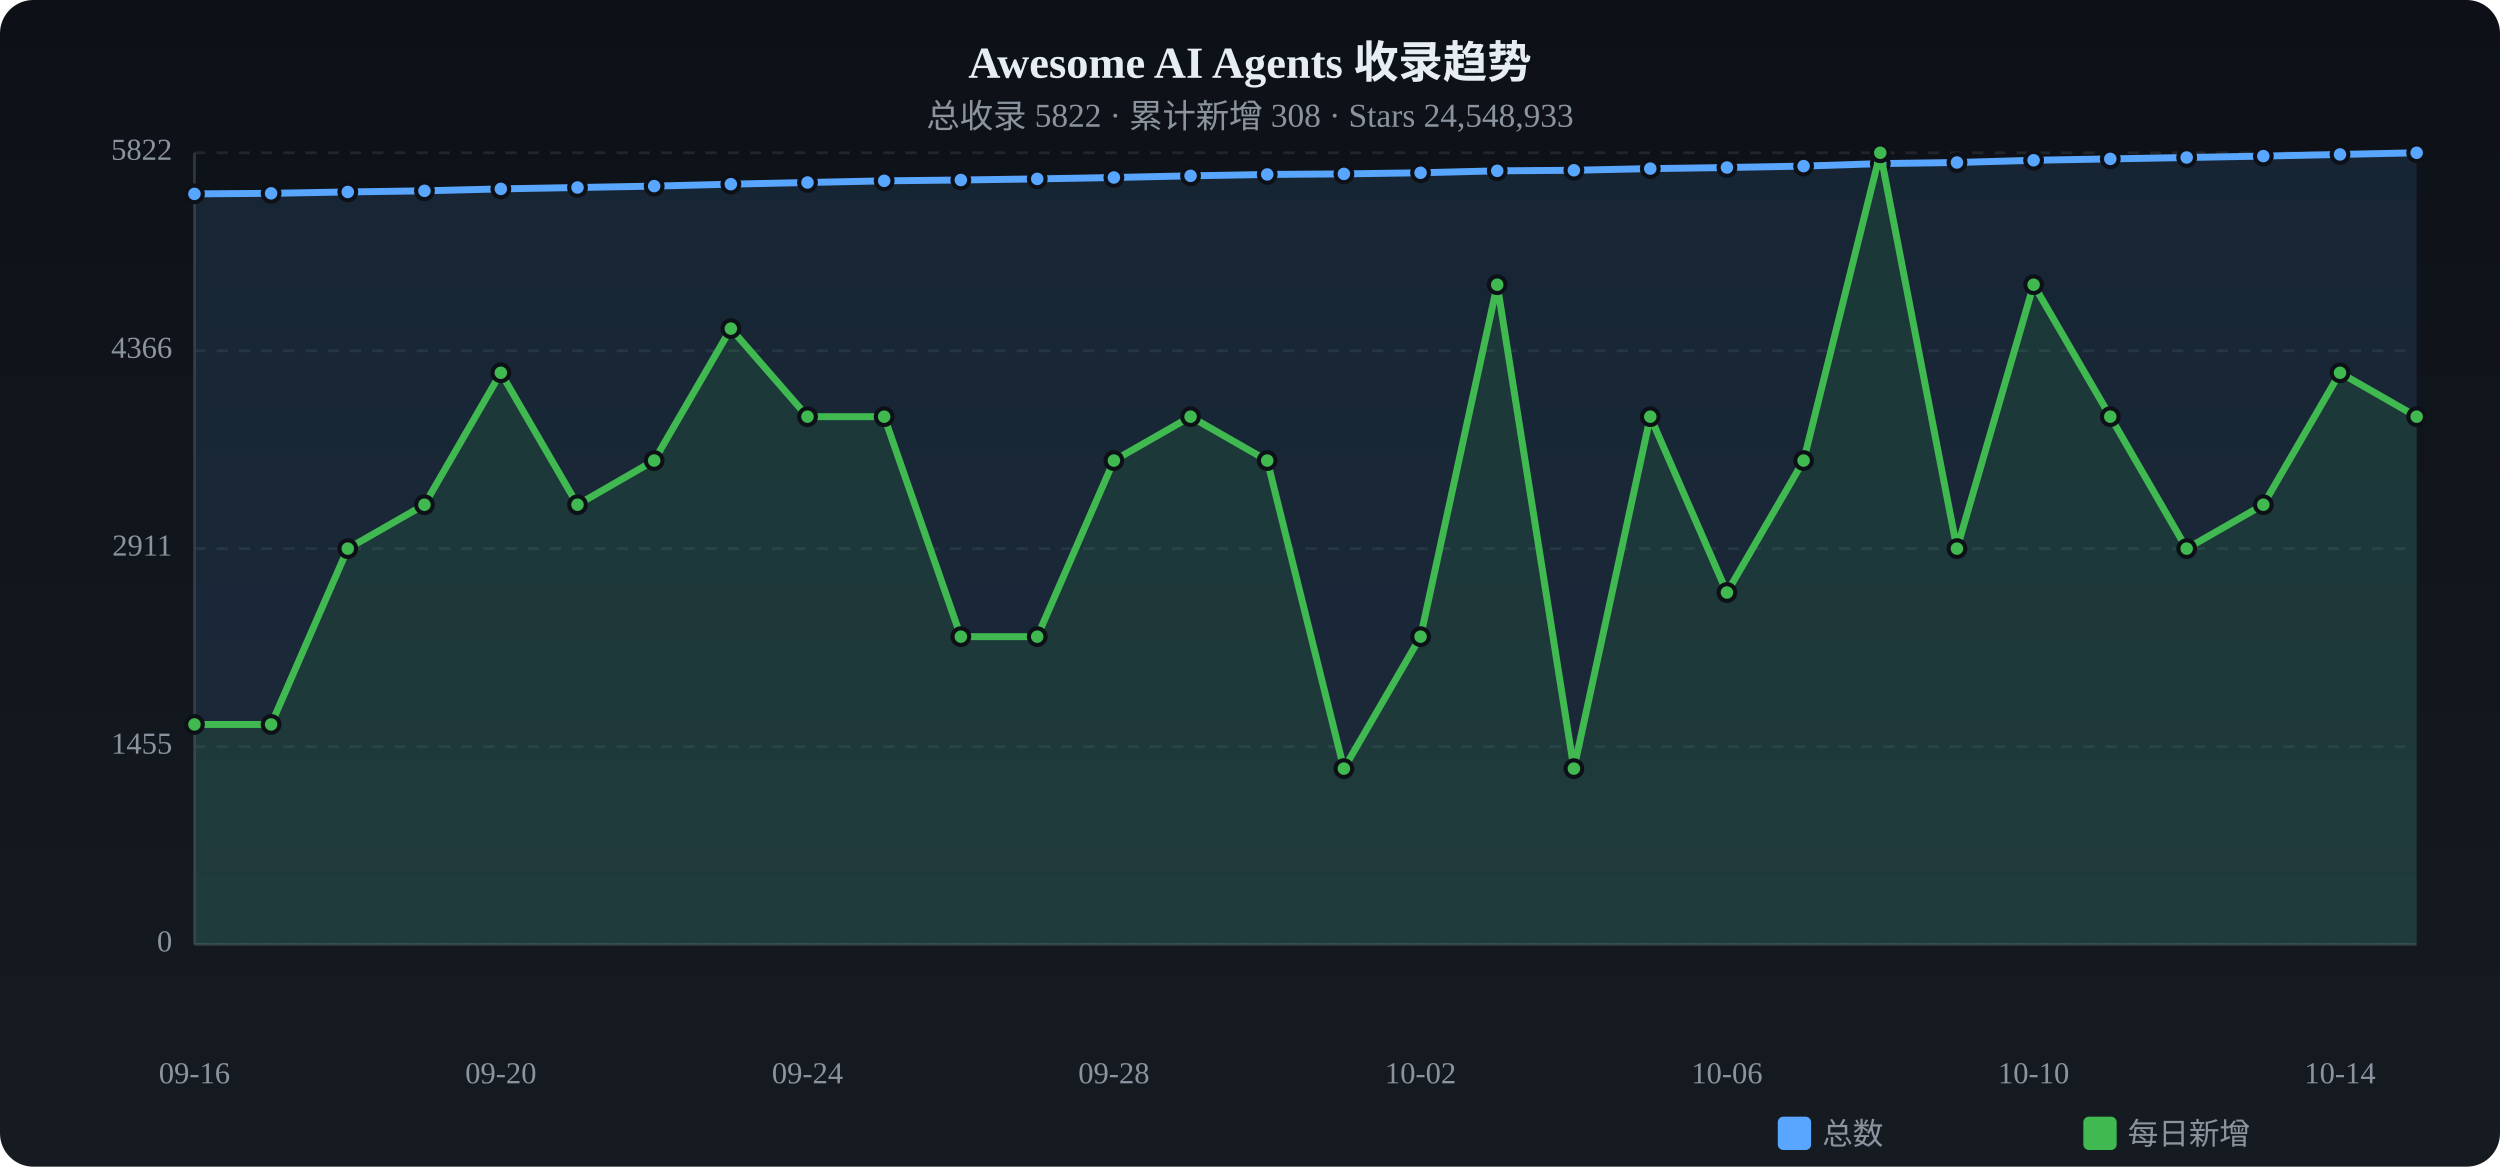
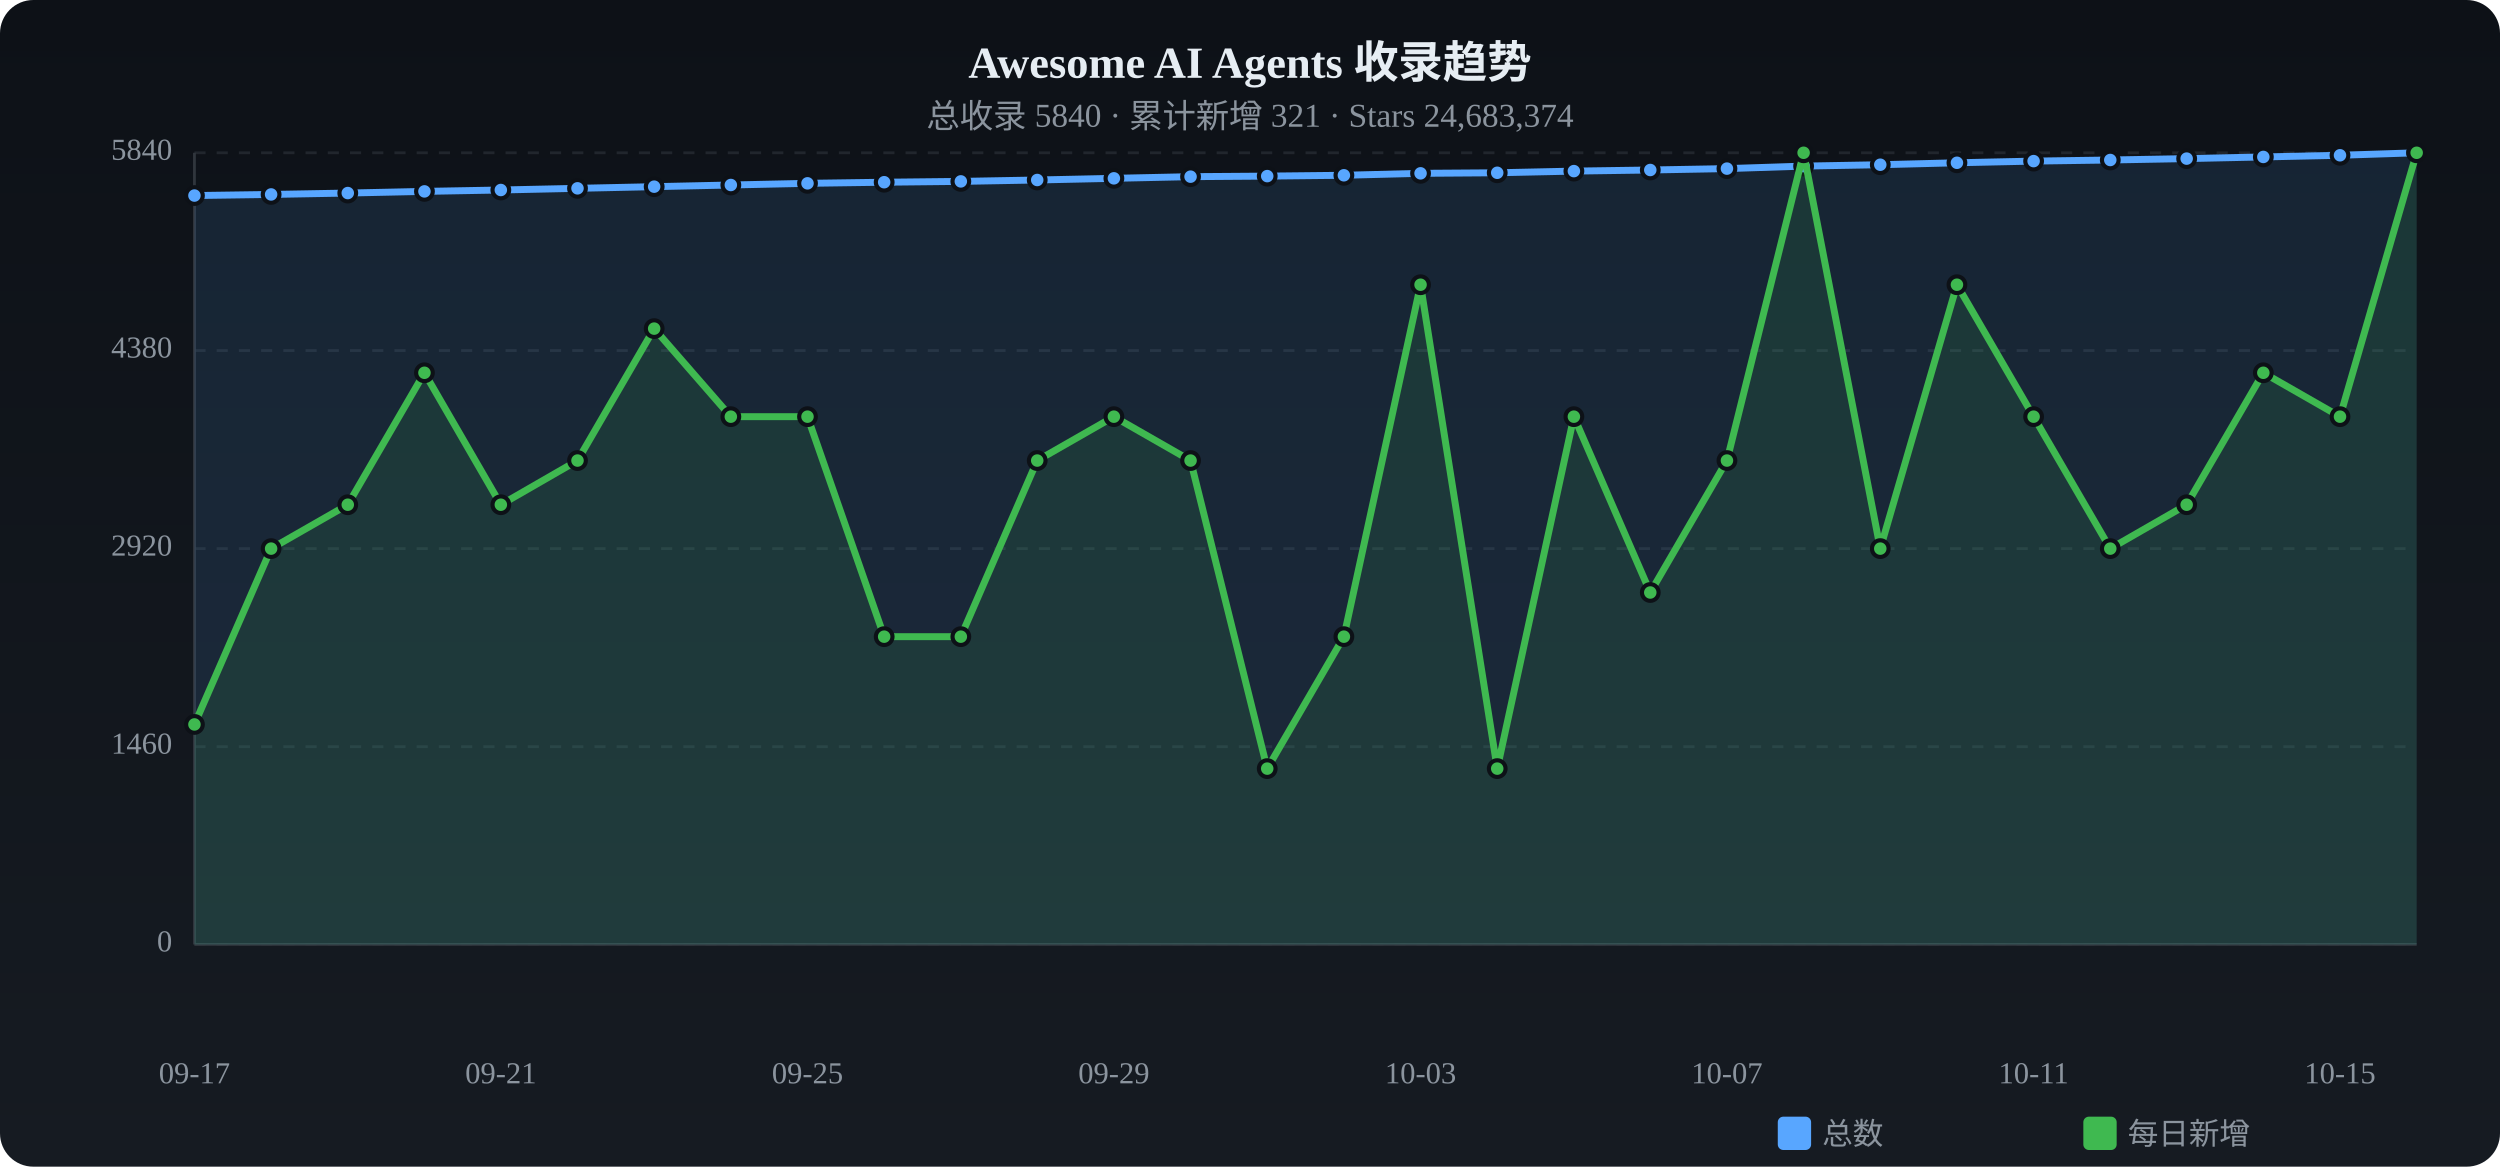
<svg xmlns="http://www.w3.org/2000/svg" viewBox="0 0 900 420" width="900" height="420">
  <defs>
    <linearGradient id="tbg" x1="0%" y1="0%" x2="0%" y2="100%">
      <stop offset="0%" stop-color="#0d1117" />
      <stop offset="100%" stop-color="#161b22" />
    </linearGradient>
  </defs>
  <rect width="900" height="420" rx="12" fill="url(#tbg)" />
  <text x="450.0" y="28" text-anchor="middle" fill="#e6edf3" font-size="16" font-weight="bold">Awesome AI Agents 收录趋势</text>
-   <text x="450.0" y="46" text-anchor="middle" fill="#8b949e" font-size="12">总收录 5822 · 累计新增 308 · Stars 24,548,933</text>
+   <text x="450.0" y="46" text-anchor="middle" fill="#8b949e" font-size="12">总收录 5840 · 累计新增 321 · Stars 24,683,374</text>
  <text x="62" y="340.0" text-anchor="end" fill="#8b949e" font-size="11" dominant-baseline="middle">0</text>
  <line x1="70" y1="340.0" x2="870" y2="340.0" stroke="#21262d" stroke-dasharray="4 4" />
-   <text x="62" y="268.8" text-anchor="end" fill="#8b949e" font-size="11" dominant-baseline="middle">1455</text>
+   <text x="62" y="268.8" text-anchor="end" fill="#8b949e" font-size="11" dominant-baseline="middle">1460</text>
  <line x1="70" y1="268.8" x2="870" y2="268.8" stroke="#21262d" stroke-dasharray="4 4" />
-   <text x="62" y="197.5" text-anchor="end" fill="#8b949e" font-size="11" dominant-baseline="middle">2911</text>
+   <text x="62" y="197.5" text-anchor="end" fill="#8b949e" font-size="11" dominant-baseline="middle">2920</text>
  <line x1="70" y1="197.5" x2="870" y2="197.5" stroke="#21262d" stroke-dasharray="4 4" />
-   <text x="62" y="126.3" text-anchor="end" fill="#8b949e" font-size="11" dominant-baseline="middle">4366</text>
-   <line x1="70" y1="126.3" x2="870" y2="126.3" stroke="#21262d" stroke-dasharray="4 4" />
-   <text x="62" y="55.0" text-anchor="end" fill="#8b949e" font-size="11" dominant-baseline="middle">5822</text>
+   <text x="62" y="126.2" text-anchor="end" fill="#8b949e" font-size="11" dominant-baseline="middle">4380</text>
+   <line x1="70" y1="126.2" x2="870" y2="126.2" stroke="#21262d" stroke-dasharray="4 4" />
+   <text x="62" y="55.0" text-anchor="end" fill="#8b949e" font-size="11" dominant-baseline="middle">5840</text>
  <line x1="70" y1="55.0" x2="870" y2="55.0" stroke="#21262d" stroke-dasharray="4 4" />
  <line x1="70" y1="55" x2="70" y2="340" stroke="#30363d" />
  <line x1="70" y1="340" x2="870" y2="340" stroke="#30363d" />
-   <path d="M70.0,69.8 L97.6,69.6 L125.2,69.1 L152.8,68.7 L180.3,68.0 L207.9,67.5 L235.5,67.0 L263.1,66.3 L290.7,65.7 L318.3,65.1 L345.9,64.8 L373.4,64.4 L401.0,63.9 L428.6,63.3 L456.2,62.8 L483.8,62.6 L511.4,62.2 L539.0,61.5 L566.6,61.3 L594.1,60.7 L621.7,60.3 L649.3,59.8 L676.9,58.9 L704.5,58.5 L732.1,57.7 L759.7,57.2 L787.2,56.7 L814.8,56.2 L842.4,55.6 L870.0,55.0 L870.0,340 L70.0,340 Z" fill="#58a6ff" opacity="0.12" />
-   <polyline points="70.0,69.8 97.6,69.6 125.2,69.1 152.8,68.7 180.3,68.0 207.9,67.5 235.5,67.0 263.1,66.3 290.7,65.7 318.3,65.1 345.9,64.8 373.4,64.4 401.0,63.9 428.6,63.3 456.2,62.8 483.8,62.6 511.4,62.2 539.0,61.5 566.6,61.3 594.1,60.7 621.7,60.3 649.3,59.8 676.9,58.9 704.5,58.5 732.1,57.7 759.7,57.2 787.2,56.7 814.8,56.2 842.4,55.6 870.0,55.0" fill="none" stroke="#58a6ff" stroke-width="2.5" stroke-linecap="round" stroke-linejoin="round" />
-   <circle cx="70.0" cy="69.8" r="3" fill="#58a6ff" stroke="#0d1117" stroke-width="1.5" />
-   <circle cx="97.6" cy="69.6" r="3" fill="#58a6ff" stroke="#0d1117" stroke-width="1.5" />
-   <circle cx="125.2" cy="69.1" r="3" fill="#58a6ff" stroke="#0d1117" stroke-width="1.5" />
-   <circle cx="152.8" cy="68.7" r="3" fill="#58a6ff" stroke="#0d1117" stroke-width="1.5" />
-   <circle cx="180.3" cy="68.0" r="3" fill="#58a6ff" stroke="#0d1117" stroke-width="1.5" />
-   <circle cx="207.9" cy="67.5" r="3" fill="#58a6ff" stroke="#0d1117" stroke-width="1.5" />
-   <circle cx="235.5" cy="67.0" r="3" fill="#58a6ff" stroke="#0d1117" stroke-width="1.5" />
-   <circle cx="263.1" cy="66.3" r="3" fill="#58a6ff" stroke="#0d1117" stroke-width="1.5" />
-   <circle cx="290.7" cy="65.7" r="3" fill="#58a6ff" stroke="#0d1117" stroke-width="1.5" />
-   <circle cx="318.3" cy="65.1" r="3" fill="#58a6ff" stroke="#0d1117" stroke-width="1.5" />
-   <circle cx="345.9" cy="64.8" r="3" fill="#58a6ff" stroke="#0d1117" stroke-width="1.5" />
-   <circle cx="373.4" cy="64.4" r="3" fill="#58a6ff" stroke="#0d1117" stroke-width="1.5" />
-   <circle cx="401.0" cy="63.9" r="3" fill="#58a6ff" stroke="#0d1117" stroke-width="1.5" />
-   <circle cx="428.6" cy="63.3" r="3" fill="#58a6ff" stroke="#0d1117" stroke-width="1.5" />
-   <circle cx="456.2" cy="62.8" r="3" fill="#58a6ff" stroke="#0d1117" stroke-width="1.5" />
-   <circle cx="483.8" cy="62.6" r="3" fill="#58a6ff" stroke="#0d1117" stroke-width="1.5" />
-   <circle cx="511.4" cy="62.2" r="3" fill="#58a6ff" stroke="#0d1117" stroke-width="1.5" />
-   <circle cx="539.0" cy="61.5" r="3" fill="#58a6ff" stroke="#0d1117" stroke-width="1.5" />
-   <circle cx="566.6" cy="61.3" r="3" fill="#58a6ff" stroke="#0d1117" stroke-width="1.5" />
-   <circle cx="594.1" cy="60.7" r="3" fill="#58a6ff" stroke="#0d1117" stroke-width="1.5" />
-   <circle cx="621.7" cy="60.3" r="3" fill="#58a6ff" stroke="#0d1117" stroke-width="1.5" />
+   <path d="M70.0,70.4 L97.6,70.0 L125.2,69.5 L152.8,68.9 L180.3,68.4 L207.9,67.8 L235.5,67.2 L263.1,66.6 L290.7,66.0 L318.3,65.6 L345.9,65.3 L373.4,64.8 L401.0,64.2 L428.6,63.6 L456.2,63.4 L483.8,63.1 L511.4,62.4 L539.0,62.2 L566.6,61.6 L594.1,61.2 L621.7,60.7 L649.3,59.8 L676.9,59.3 L704.5,58.6 L732.1,58.0 L759.7,57.6 L787.2,57.1 L814.8,56.5 L842.4,55.9 L870.0,55.0 L870.0,340 L70.0,340 Z" fill="#58a6ff" opacity="0.12" />
+   <polyline points="70.0,70.4 97.6,70.0 125.2,69.5 152.8,68.9 180.3,68.4 207.9,67.8 235.5,67.2 263.1,66.6 290.7,66.0 318.3,65.6 345.9,65.3 373.4,64.8 401.0,64.2 428.6,63.6 456.2,63.4 483.8,63.1 511.4,62.4 539.0,62.2 566.6,61.6 594.1,61.2 621.7,60.7 649.3,59.8 676.9,59.3 704.5,58.6 732.1,58.0 759.7,57.6 787.2,57.1 814.8,56.5 842.4,55.9 870.0,55.0" fill="none" stroke="#58a6ff" stroke-width="2.5" stroke-linecap="round" stroke-linejoin="round" />
+   <circle cx="70.0" cy="70.4" r="3" fill="#58a6ff" stroke="#0d1117" stroke-width="1.5" />
+   <circle cx="97.6" cy="70.0" r="3" fill="#58a6ff" stroke="#0d1117" stroke-width="1.5" />
+   <circle cx="125.2" cy="69.5" r="3" fill="#58a6ff" stroke="#0d1117" stroke-width="1.5" />
+   <circle cx="152.8" cy="68.9" r="3" fill="#58a6ff" stroke="#0d1117" stroke-width="1.5" />
+   <circle cx="180.3" cy="68.4" r="3" fill="#58a6ff" stroke="#0d1117" stroke-width="1.5" />
+   <circle cx="207.9" cy="67.8" r="3" fill="#58a6ff" stroke="#0d1117" stroke-width="1.5" />
+   <circle cx="235.5" cy="67.2" r="3" fill="#58a6ff" stroke="#0d1117" stroke-width="1.5" />
+   <circle cx="263.1" cy="66.6" r="3" fill="#58a6ff" stroke="#0d1117" stroke-width="1.5" />
+   <circle cx="290.7" cy="66.0" r="3" fill="#58a6ff" stroke="#0d1117" stroke-width="1.5" />
+   <circle cx="318.3" cy="65.6" r="3" fill="#58a6ff" stroke="#0d1117" stroke-width="1.5" />
+   <circle cx="345.9" cy="65.3" r="3" fill="#58a6ff" stroke="#0d1117" stroke-width="1.5" />
+   <circle cx="373.4" cy="64.8" r="3" fill="#58a6ff" stroke="#0d1117" stroke-width="1.5" />
+   <circle cx="401.0" cy="64.2" r="3" fill="#58a6ff" stroke="#0d1117" stroke-width="1.5" />
+   <circle cx="428.6" cy="63.6" r="3" fill="#58a6ff" stroke="#0d1117" stroke-width="1.5" />
+   <circle cx="456.2" cy="63.4" r="3" fill="#58a6ff" stroke="#0d1117" stroke-width="1.5" />
+   <circle cx="483.8" cy="63.1" r="3" fill="#58a6ff" stroke="#0d1117" stroke-width="1.5" />
+   <circle cx="511.4" cy="62.4" r="3" fill="#58a6ff" stroke="#0d1117" stroke-width="1.5" />
+   <circle cx="539.0" cy="62.2" r="3" fill="#58a6ff" stroke="#0d1117" stroke-width="1.5" />
+   <circle cx="566.6" cy="61.6" r="3" fill="#58a6ff" stroke="#0d1117" stroke-width="1.5" />
+   <circle cx="594.1" cy="61.2" r="3" fill="#58a6ff" stroke="#0d1117" stroke-width="1.5" />
+   <circle cx="621.7" cy="60.7" r="3" fill="#58a6ff" stroke="#0d1117" stroke-width="1.5" />
  <circle cx="649.3" cy="59.8" r="3" fill="#58a6ff" stroke="#0d1117" stroke-width="1.5" />
-   <circle cx="676.9" cy="58.9" r="3" fill="#58a6ff" stroke="#0d1117" stroke-width="1.5" />
-   <circle cx="704.5" cy="58.5" r="3" fill="#58a6ff" stroke="#0d1117" stroke-width="1.5" />
-   <circle cx="732.1" cy="57.7" r="3" fill="#58a6ff" stroke="#0d1117" stroke-width="1.5" />
-   <circle cx="759.7" cy="57.2" r="3" fill="#58a6ff" stroke="#0d1117" stroke-width="1.5" />
-   <circle cx="787.2" cy="56.7" r="3" fill="#58a6ff" stroke="#0d1117" stroke-width="1.5" />
-   <circle cx="814.8" cy="56.2" r="3" fill="#58a6ff" stroke="#0d1117" stroke-width="1.5" />
-   <circle cx="842.4" cy="55.6" r="3" fill="#58a6ff" stroke="#0d1117" stroke-width="1.5" />
+   <circle cx="676.9" cy="59.3" r="3" fill="#58a6ff" stroke="#0d1117" stroke-width="1.5" />
+   <circle cx="704.5" cy="58.6" r="3" fill="#58a6ff" stroke="#0d1117" stroke-width="1.5" />
+   <circle cx="732.1" cy="58.0" r="3" fill="#58a6ff" stroke="#0d1117" stroke-width="1.5" />
+   <circle cx="759.7" cy="57.6" r="3" fill="#58a6ff" stroke="#0d1117" stroke-width="1.5" />
+   <circle cx="787.2" cy="57.1" r="3" fill="#58a6ff" stroke="#0d1117" stroke-width="1.5" />
+   <circle cx="814.8" cy="56.5" r="3" fill="#58a6ff" stroke="#0d1117" stroke-width="1.5" />
+   <circle cx="842.4" cy="55.9" r="3" fill="#58a6ff" stroke="#0d1117" stroke-width="1.5" />
  <circle cx="870.0" cy="55.0" r="3" fill="#58a6ff" stroke="#0d1117" stroke-width="1.5" />
-   <path d="M70.0,260.8 L97.6,260.8 L125.2,197.5 L152.8,181.7 L180.3,134.2 L207.9,181.7 L235.5,165.8 L263.1,118.3 L290.7,150.0 L318.3,150.0 L345.9,229.2 L373.4,229.2 L401.0,165.8 L428.6,150.0 L456.2,165.8 L483.8,276.7 L511.4,229.2 L539.0,102.5 L566.6,276.7 L594.1,150.0 L621.7,213.3 L649.3,165.8 L676.9,55.0 L704.5,197.5 L732.1,102.5 L759.7,150.0 L787.2,197.5 L814.8,181.7 L842.4,134.2 L870.0,150.0 L870.0,340 L70.0,340 Z" fill="#3fb950" opacity="0.12" />
-   <polyline points="70.0,260.8 97.6,260.8 125.2,197.5 152.8,181.7 180.3,134.2 207.9,181.7 235.5,165.8 263.1,118.3 290.7,150.0 318.3,150.0 345.9,229.2 373.4,229.2 401.0,165.8 428.6,150.0 456.2,165.8 483.8,276.7 511.4,229.2 539.0,102.5 566.6,276.7 594.1,150.0 621.7,213.3 649.3,165.8 676.9,55.0 704.5,197.5 732.1,102.5 759.7,150.0 787.2,197.5 814.8,181.7 842.4,134.2 870.0,150.0" fill="none" stroke="#3fb950" stroke-width="2.5" stroke-linecap="round" stroke-linejoin="round" />
+   <path d="M70.0,260.8 L97.6,197.5 L125.2,181.7 L152.8,134.2 L180.3,181.7 L207.9,165.8 L235.5,118.3 L263.1,150.0 L290.7,150.0 L318.3,229.2 L345.9,229.2 L373.4,165.8 L401.0,150.0 L428.6,165.8 L456.2,276.7 L483.8,229.2 L511.4,102.5 L539.0,276.7 L566.6,150.0 L594.1,213.3 L621.7,165.8 L649.3,55.0 L676.9,197.5 L704.5,102.5 L732.1,150.0 L759.7,197.5 L787.2,181.7 L814.8,134.2 L842.4,150.0 L870.0,55.0 L870.0,340 L70.0,340 Z" fill="#3fb950" opacity="0.12" />
+   <polyline points="70.0,260.8 97.6,197.5 125.2,181.7 152.8,134.2 180.3,181.7 207.9,165.8 235.5,118.3 263.1,150.0 290.7,150.0 318.3,229.2 345.9,229.2 373.4,165.8 401.0,150.0 428.6,165.8 456.2,276.7 483.8,229.2 511.4,102.5 539.0,276.7 566.6,150.0 594.1,213.3 621.7,165.8 649.3,55.0 676.9,197.5 704.5,102.5 732.1,150.0 759.7,197.5 787.2,181.7 814.8,134.2 842.4,150.0 870.0,55.0" fill="none" stroke="#3fb950" stroke-width="2.5" stroke-linecap="round" stroke-linejoin="round" />
  <circle cx="70.0" cy="260.8" r="3" fill="#3fb950" stroke="#0d1117" stroke-width="1.5" />
-   <circle cx="97.6" cy="260.8" r="3" fill="#3fb950" stroke="#0d1117" stroke-width="1.5" />
-   <circle cx="125.2" cy="197.5" r="3" fill="#3fb950" stroke="#0d1117" stroke-width="1.5" />
-   <circle cx="152.8" cy="181.7" r="3" fill="#3fb950" stroke="#0d1117" stroke-width="1.5" />
-   <circle cx="180.3" cy="134.2" r="3" fill="#3fb950" stroke="#0d1117" stroke-width="1.5" />
-   <circle cx="207.9" cy="181.7" r="3" fill="#3fb950" stroke="#0d1117" stroke-width="1.5" />
-   <circle cx="235.5" cy="165.8" r="3" fill="#3fb950" stroke="#0d1117" stroke-width="1.5" />
-   <circle cx="263.1" cy="118.3" r="3" fill="#3fb950" stroke="#0d1117" stroke-width="1.5" />
+   <circle cx="97.6" cy="197.5" r="3" fill="#3fb950" stroke="#0d1117" stroke-width="1.5" />
+   <circle cx="125.2" cy="181.7" r="3" fill="#3fb950" stroke="#0d1117" stroke-width="1.5" />
+   <circle cx="152.8" cy="134.2" r="3" fill="#3fb950" stroke="#0d1117" stroke-width="1.5" />
+   <circle cx="180.3" cy="181.7" r="3" fill="#3fb950" stroke="#0d1117" stroke-width="1.5" />
+   <circle cx="207.9" cy="165.8" r="3" fill="#3fb950" stroke="#0d1117" stroke-width="1.5" />
+   <circle cx="235.5" cy="118.3" r="3" fill="#3fb950" stroke="#0d1117" stroke-width="1.5" />
+   <circle cx="263.1" cy="150.0" r="3" fill="#3fb950" stroke="#0d1117" stroke-width="1.5" />
  <circle cx="290.7" cy="150.0" r="3" fill="#3fb950" stroke="#0d1117" stroke-width="1.5" />
-   <circle cx="318.3" cy="150.0" r="3" fill="#3fb950" stroke="#0d1117" stroke-width="1.5" />
+   <circle cx="318.3" cy="229.2" r="3" fill="#3fb950" stroke="#0d1117" stroke-width="1.5" />
  <circle cx="345.9" cy="229.2" r="3" fill="#3fb950" stroke="#0d1117" stroke-width="1.5" />
-   <circle cx="373.4" cy="229.2" r="3" fill="#3fb950" stroke="#0d1117" stroke-width="1.5" />
-   <circle cx="401.0" cy="165.8" r="3" fill="#3fb950" stroke="#0d1117" stroke-width="1.5" />
-   <circle cx="428.6" cy="150.0" r="3" fill="#3fb950" stroke="#0d1117" stroke-width="1.5" />
-   <circle cx="456.2" cy="165.8" r="3" fill="#3fb950" stroke="#0d1117" stroke-width="1.5" />
-   <circle cx="483.8" cy="276.7" r="3" fill="#3fb950" stroke="#0d1117" stroke-width="1.5" />
-   <circle cx="511.4" cy="229.2" r="3" fill="#3fb950" stroke="#0d1117" stroke-width="1.5" />
-   <circle cx="539.0" cy="102.5" r="3" fill="#3fb950" stroke="#0d1117" stroke-width="1.5" />
-   <circle cx="566.6" cy="276.7" r="3" fill="#3fb950" stroke="#0d1117" stroke-width="1.5" />
-   <circle cx="594.1" cy="150.0" r="3" fill="#3fb950" stroke="#0d1117" stroke-width="1.5" />
-   <circle cx="621.7" cy="213.3" r="3" fill="#3fb950" stroke="#0d1117" stroke-width="1.5" />
-   <circle cx="649.3" cy="165.8" r="3" fill="#3fb950" stroke="#0d1117" stroke-width="1.5" />
-   <circle cx="676.9" cy="55.0" r="3" fill="#3fb950" stroke="#0d1117" stroke-width="1.5" />
-   <circle cx="704.5" cy="197.5" r="3" fill="#3fb950" stroke="#0d1117" stroke-width="1.5" />
-   <circle cx="732.1" cy="102.5" r="3" fill="#3fb950" stroke="#0d1117" stroke-width="1.5" />
-   <circle cx="759.7" cy="150.0" r="3" fill="#3fb950" stroke="#0d1117" stroke-width="1.5" />
-   <circle cx="787.2" cy="197.5" r="3" fill="#3fb950" stroke="#0d1117" stroke-width="1.5" />
-   <circle cx="814.8" cy="181.7" r="3" fill="#3fb950" stroke="#0d1117" stroke-width="1.5" />
-   <circle cx="842.4" cy="134.2" r="3" fill="#3fb950" stroke="#0d1117" stroke-width="1.5" />
-   <circle cx="870.0" cy="150.0" r="3" fill="#3fb950" stroke="#0d1117" stroke-width="1.5" />
-   <text x="70.0" y="390" text-anchor="middle" fill="#8b949e" font-size="11">09-16</text>
-   <text x="180.3" y="390" text-anchor="middle" fill="#8b949e" font-size="11">09-20</text>
-   <text x="290.7" y="390" text-anchor="middle" fill="#8b949e" font-size="11">09-24</text>
-   <text x="401.0" y="390" text-anchor="middle" fill="#8b949e" font-size="11">09-28</text>
-   <text x="511.4" y="390" text-anchor="middle" fill="#8b949e" font-size="11">10-02</text>
-   <text x="621.7" y="390" text-anchor="middle" fill="#8b949e" font-size="11">10-06</text>
-   <text x="732.1" y="390" text-anchor="middle" fill="#8b949e" font-size="11">10-10</text>
-   <text x="842.4" y="390" text-anchor="middle" fill="#8b949e" font-size="11">10-14</text>
+   <circle cx="373.4" cy="165.8" r="3" fill="#3fb950" stroke="#0d1117" stroke-width="1.5" />
+   <circle cx="401.0" cy="150.0" r="3" fill="#3fb950" stroke="#0d1117" stroke-width="1.5" />
+   <circle cx="428.6" cy="165.8" r="3" fill="#3fb950" stroke="#0d1117" stroke-width="1.5" />
+   <circle cx="456.2" cy="276.7" r="3" fill="#3fb950" stroke="#0d1117" stroke-width="1.5" />
+   <circle cx="483.8" cy="229.2" r="3" fill="#3fb950" stroke="#0d1117" stroke-width="1.5" />
+   <circle cx="511.4" cy="102.5" r="3" fill="#3fb950" stroke="#0d1117" stroke-width="1.5" />
+   <circle cx="539.0" cy="276.7" r="3" fill="#3fb950" stroke="#0d1117" stroke-width="1.5" />
+   <circle cx="566.6" cy="150.0" r="3" fill="#3fb950" stroke="#0d1117" stroke-width="1.5" />
+   <circle cx="594.1" cy="213.3" r="3" fill="#3fb950" stroke="#0d1117" stroke-width="1.5" />
+   <circle cx="621.7" cy="165.8" r="3" fill="#3fb950" stroke="#0d1117" stroke-width="1.5" />
+   <circle cx="649.3" cy="55.0" r="3" fill="#3fb950" stroke="#0d1117" stroke-width="1.5" />
+   <circle cx="676.9" cy="197.5" r="3" fill="#3fb950" stroke="#0d1117" stroke-width="1.5" />
+   <circle cx="704.5" cy="102.5" r="3" fill="#3fb950" stroke="#0d1117" stroke-width="1.5" />
+   <circle cx="732.1" cy="150.0" r="3" fill="#3fb950" stroke="#0d1117" stroke-width="1.5" />
+   <circle cx="759.7" cy="197.5" r="3" fill="#3fb950" stroke="#0d1117" stroke-width="1.5" />
+   <circle cx="787.2" cy="181.7" r="3" fill="#3fb950" stroke="#0d1117" stroke-width="1.5" />
+   <circle cx="814.8" cy="134.2" r="3" fill="#3fb950" stroke="#0d1117" stroke-width="1.5" />
+   <circle cx="842.4" cy="150.0" r="3" fill="#3fb950" stroke="#0d1117" stroke-width="1.5" />
+   <circle cx="870.0" cy="55.0" r="3" fill="#3fb950" stroke="#0d1117" stroke-width="1.5" />
+   <text x="70.0" y="390" text-anchor="middle" fill="#8b949e" font-size="11">09-17</text>
+   <text x="180.3" y="390" text-anchor="middle" fill="#8b949e" font-size="11">09-21</text>
+   <text x="290.7" y="390" text-anchor="middle" fill="#8b949e" font-size="11">09-25</text>
+   <text x="401.0" y="390" text-anchor="middle" fill="#8b949e" font-size="11">09-29</text>
+   <text x="511.4" y="390" text-anchor="middle" fill="#8b949e" font-size="11">10-03</text>
+   <text x="621.7" y="390" text-anchor="middle" fill="#8b949e" font-size="11">10-07</text>
+   <text x="732.1" y="390" text-anchor="middle" fill="#8b949e" font-size="11">10-11</text>
+   <text x="842.4" y="390" text-anchor="middle" fill="#8b949e" font-size="11">10-15</text>
  <rect x="640" y="402" width="12" height="12" rx="2" fill="#58a6ff" />
  <text x="656" y="412" fill="#8b949e" font-size="11">总数</text>
  <rect x="750" y="402" width="12" height="12" rx="2" fill="#3fb950" />
  <text x="766" y="412" fill="#8b949e" font-size="11">每日新增</text>
</svg>
